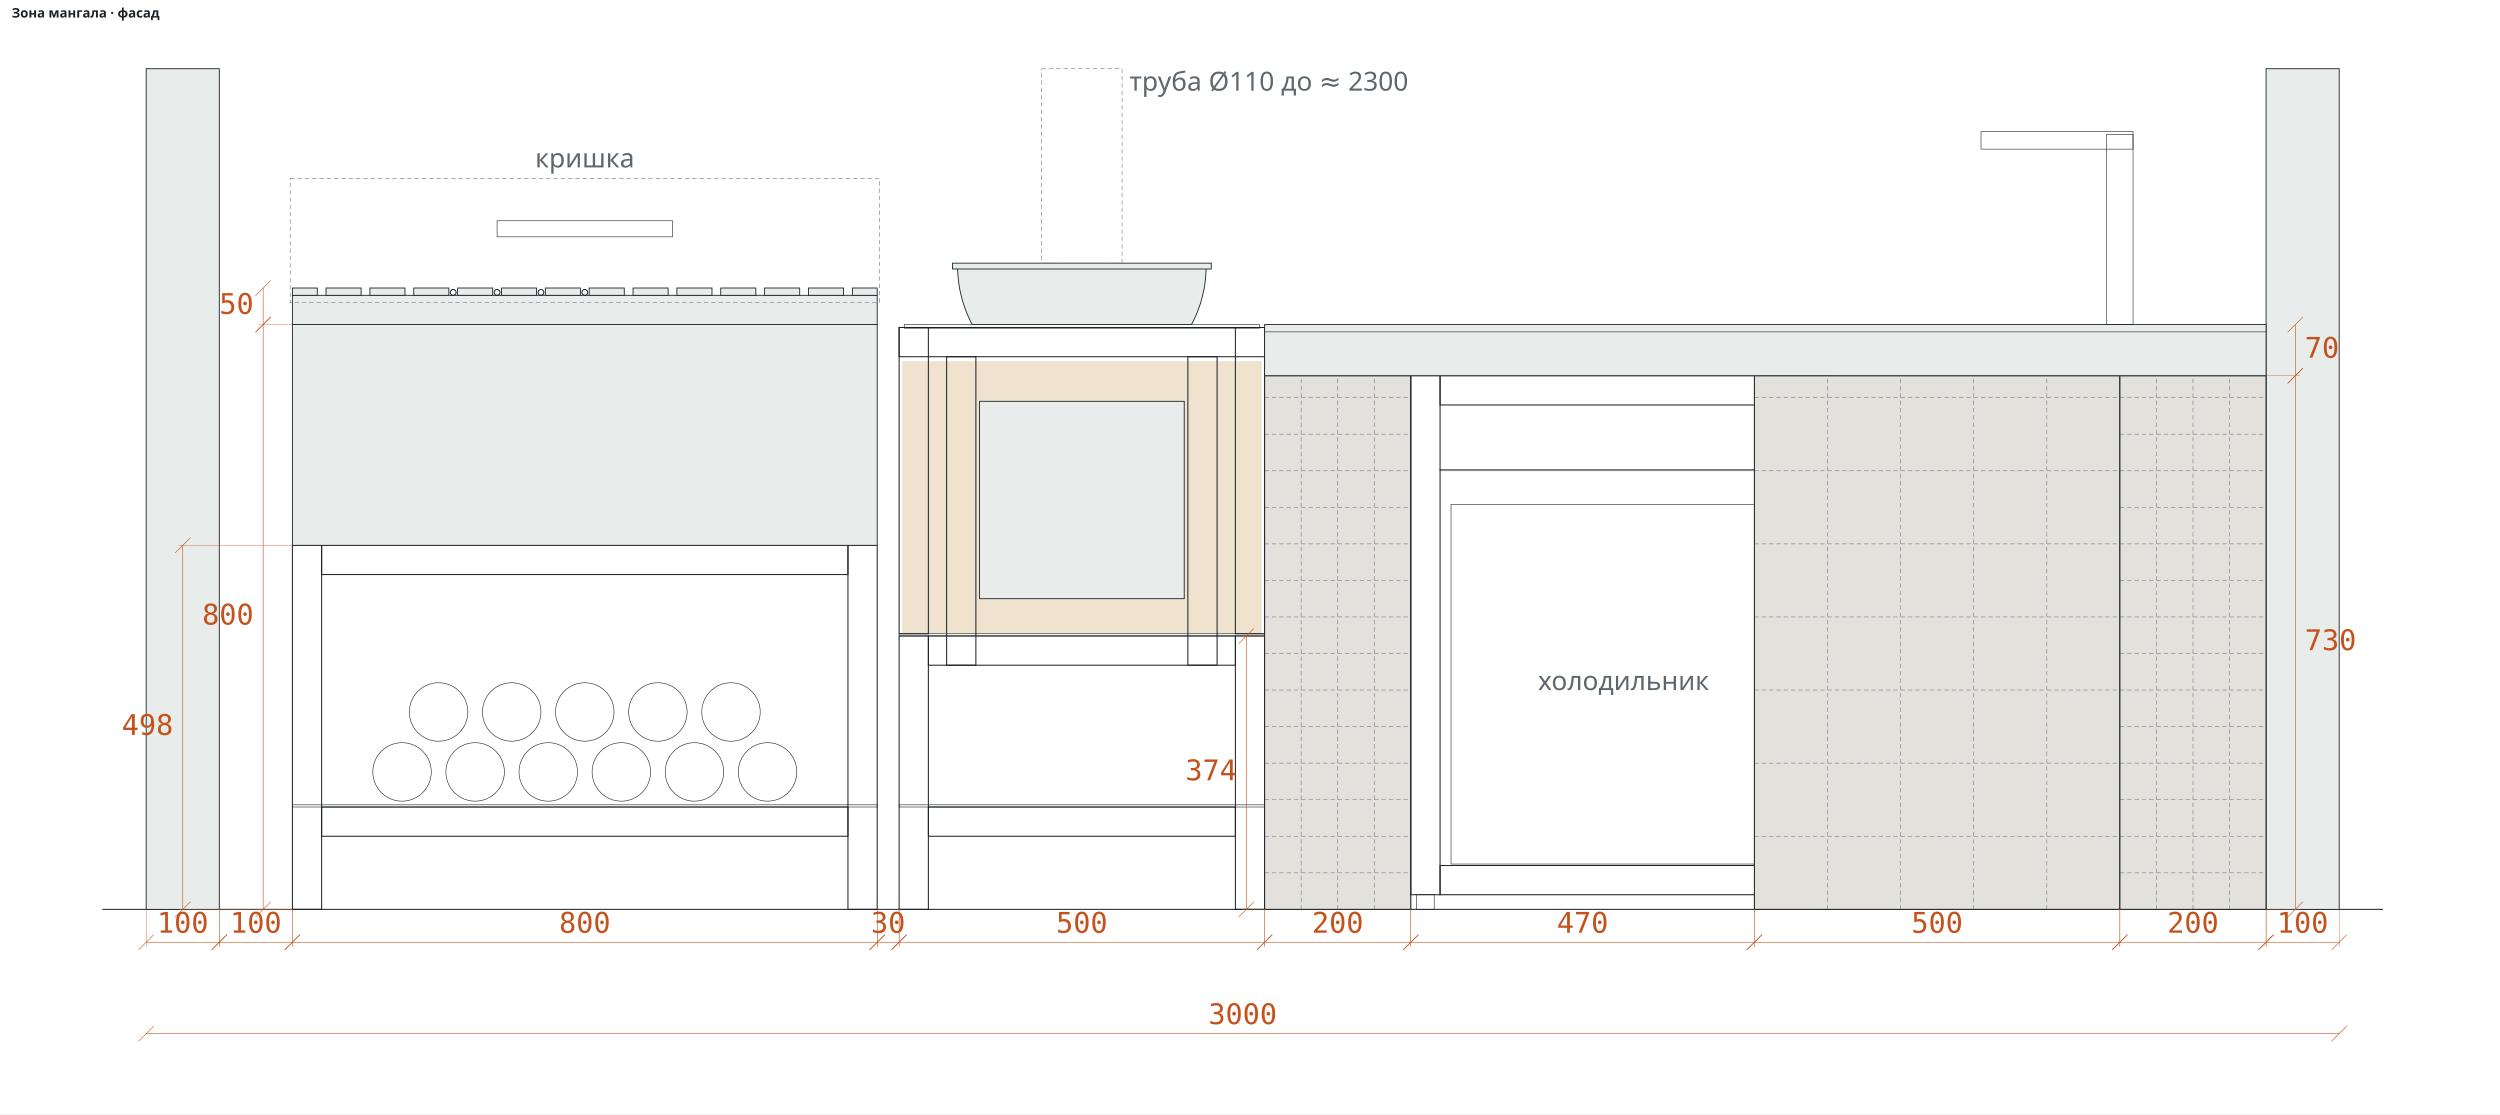
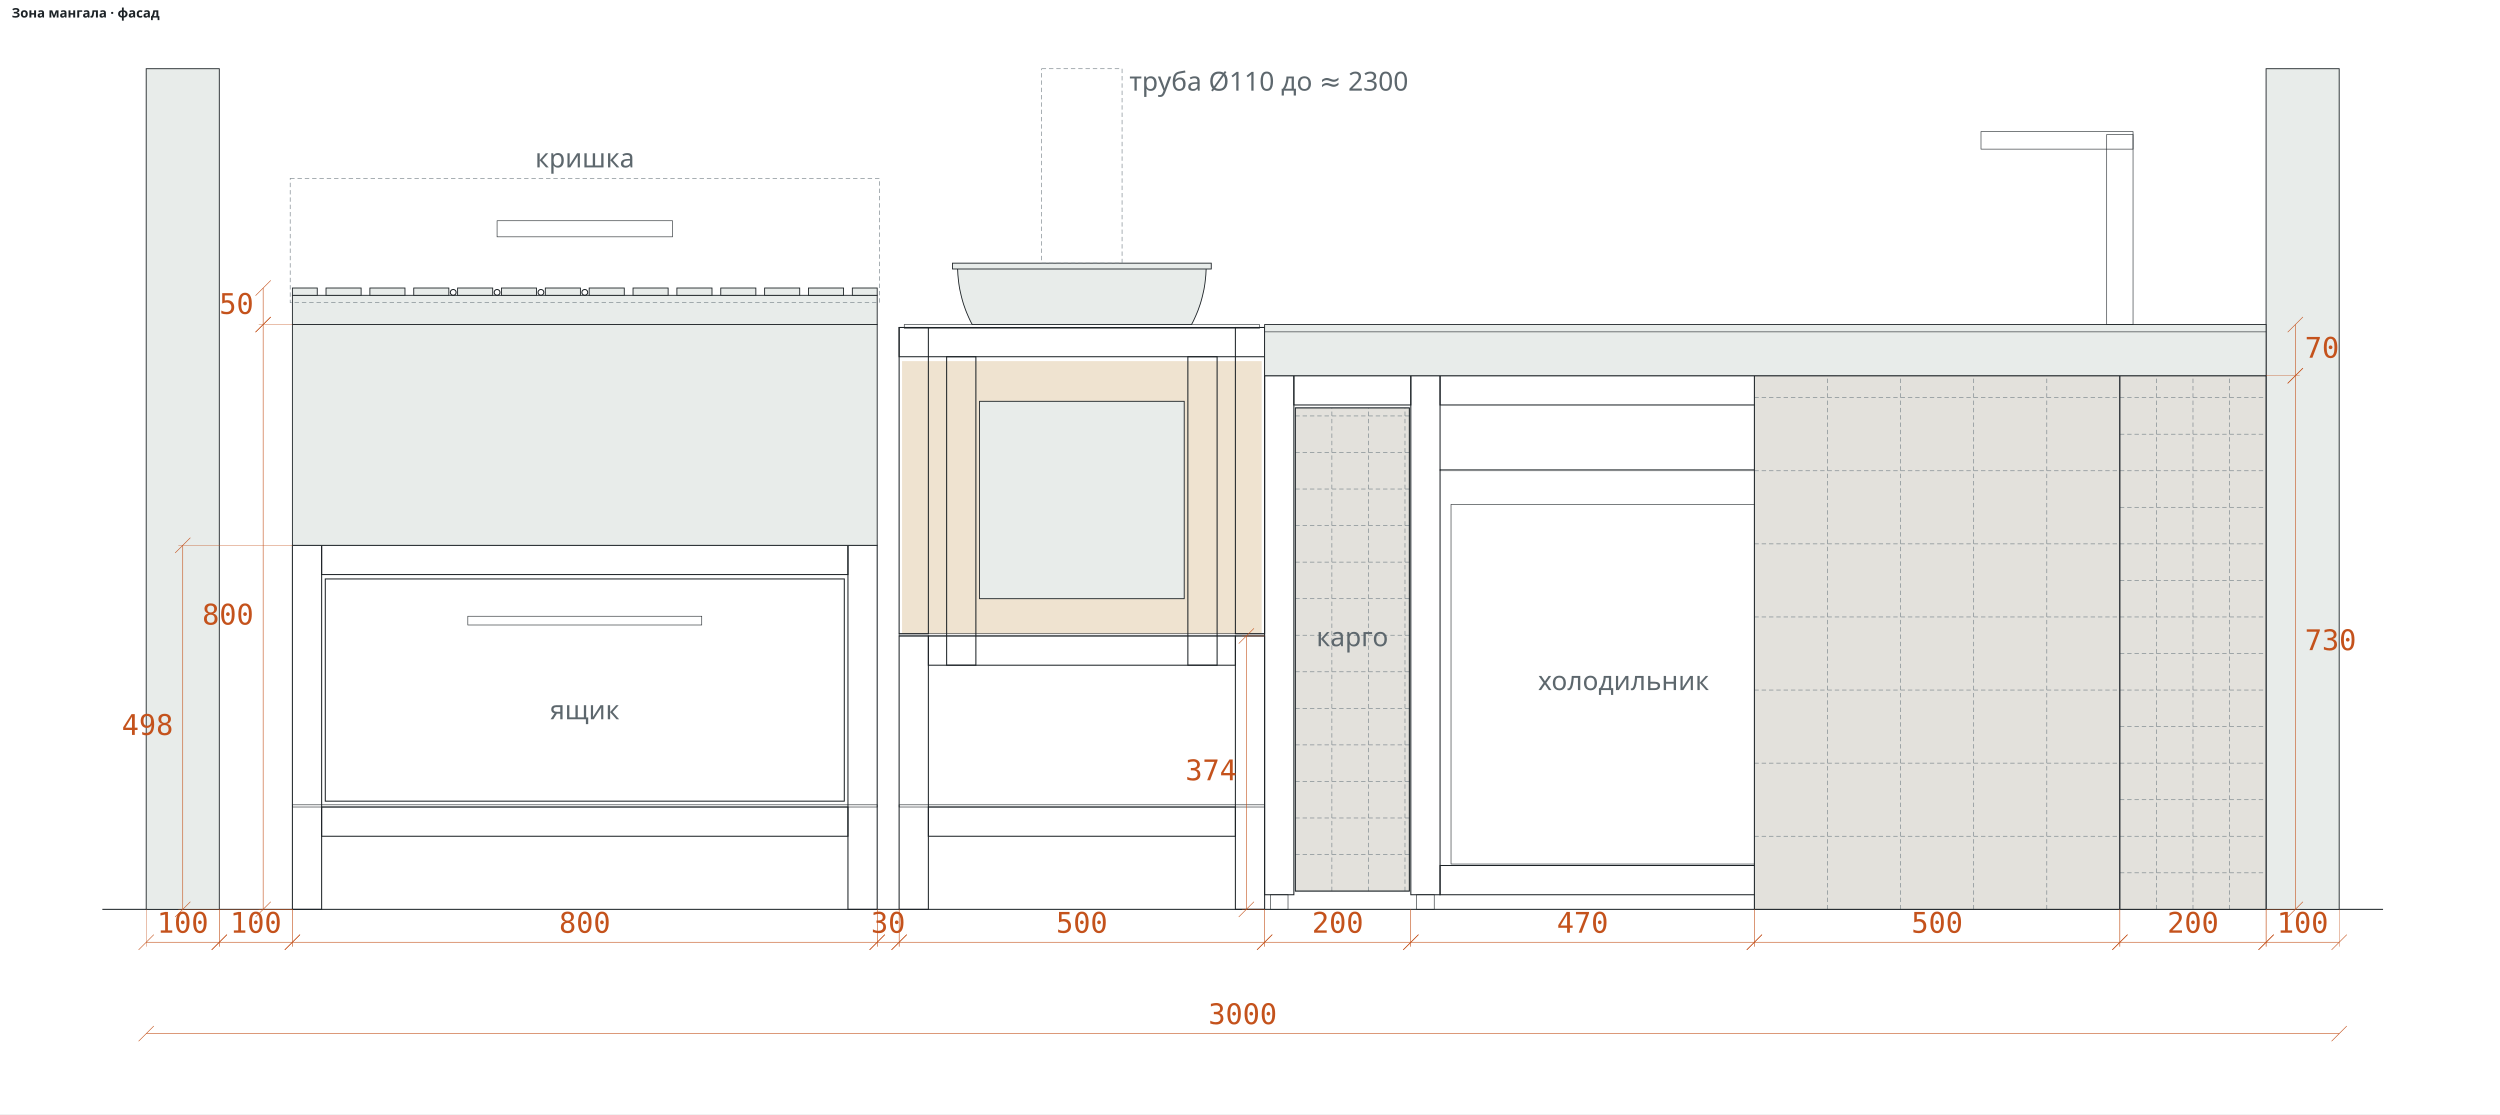
<svg xmlns="http://www.w3.org/2000/svg" viewBox="0 0 3420 1524" width="3420" height="1524">
  <style>.ol{fill:none;stroke:#1c2226;stroke-width:1.4}.thin{stroke-width:.8}.hid{fill:none;stroke:#7b868c;stroke-width:.9;stroke-dasharray:6 4}.cl{stroke:#7b868c;stroke-width:.7;stroke-dasharray:14 3 2 3}.brick{fill:#efe3d0;stroke:none}.stone{fill:#e3e1dc;stroke:#7b868c;stroke-width:.6}.fill{fill:#e8ecea;stroke:#1c2226;stroke-width:1.2}.dim{stroke:#c4521c;stroke-width:.8}.ext{stroke:#c4521c;stroke-width:.5}.lead{stroke:#5d676d;stroke-width:.7}.dt{fill:#c4521c;font:500 15px "IBM Plex Mono",Consolas,monospace}.note{fill:#5d676d;font:14px "IBM Plex Sans",Segoe UI,sans-serif}.lt{fill:#1c2226;font:13px "IBM Plex Sans",Segoe UI,sans-serif}.bub{fill:#fff;stroke:#1c2226;stroke-width:1}.bt{fill:#1c2226;font:600 13px "IBM Plex Mono",Consolas,monospace}.ttl{fill:#1c2226;font:600 18px "IBM Plex Sans",Segoe UI,sans-serif}</style>
  <rect width="100%" height="100%" fill="#ffffff" />
  <text class="ttl" x="16" y="24">Зона мангала · фасад</text>
  <g transform="translate(0 34)">
    <line class="ol" x1="140.0" y1="1210.0" x2="3260.0" y2="1210.0" />
    <rect class="fill" x="200.0" y="60.0" width="100.0" height="1150.0" />
    <rect class="fill" x="3100.0" y="60.0" width="100.0" height="1150.0" />
    <text class="note" x="250.0" y="90.0" text-anchor="start" style="font-size:36px" />
    <rect class="ol" x="400.0" y="712.0" width="40.0" height="498.0" />
    <rect class="ol" x="1160.0" y="712.0" width="40.0" height="498.0" />
    <rect class="ol" x="440.0" y="1070.0" width="720.0" height="40.0" />
    <rect class="ol" x="440.0" y="712.0" width="720.0" height="40.0" />
    <rect class="ol thin" x="400.0" y="1067.0" width="800.0" height="3.0" />
    <rect class="fill" x="400.0" y="410.0" width="800.0" height="302.0" />
    <rect class="fill" x="400.0" y="370.0" width="800.0" height="40.0" />
    <rect class="fill" x="400.0" y="360.0" width="34.0" height="10.0" />
    <rect class="fill" x="446.0" y="360.0" width="48.0" height="10.0" />
    <rect class="fill" x="506.0" y="360.0" width="48.0" height="10.0" />
    <rect class="fill" x="566.0" y="360.0" width="48.0" height="10.0" />
    <rect class="fill" x="626.0" y="360.0" width="48.0" height="10.0" />
    <rect class="fill" x="686.0" y="360.0" width="48.0" height="10.0" />
    <rect class="fill" x="746.0" y="360.0" width="48.0" height="10.0" />
    <rect class="fill" x="806.0" y="360.0" width="48.0" height="10.0" />
    <rect class="fill" x="866.0" y="360.0" width="48.0" height="10.0" />
    <rect class="fill" x="926.0" y="360.0" width="48.0" height="10.0" />
    <rect class="fill" x="986.0" y="360.0" width="48.0" height="10.0" />
    <rect class="fill" x="1046.0" y="360.0" width="48.0" height="10.0" />
    <rect class="fill" x="1106.0" y="360.0" width="48.0" height="10.0" />
    <rect class="fill" x="1166.0" y="360.0" width="34.0" height="10.0" />
    <circle class="ol" cx="620.0" cy="366.0" r="4" />
    <circle class="ol" cx="680.0" cy="366.0" r="4" />
    <circle class="ol" cx="740.0" cy="366.0" r="4" />
    <circle class="ol" cx="800.0" cy="366.0" r="4" />
    <rect class="hid" x="397.0" y="210.0" width="806.0" height="170.0" />
    <rect class="ol thin" x="680.0" y="268.0" width="240.0" height="22.0" />
    <text class="note" x="800.0" y="195.0" text-anchor="middle" style="font-size:36px">кришка</text>
-     <circle class="ol thin" cx="550.0" cy="1022.0" r="40" />
-     <circle class="ol thin" cx="650.0" cy="1022.0" r="40" />
-     <circle class="ol thin" cx="750.0" cy="1022.0" r="40" />
-     <circle class="ol thin" cx="850.0" cy="1022.0" r="40" />
-     <circle class="ol thin" cx="950.0" cy="1022.0" r="40" />
-     <circle class="ol thin" cx="1050.0" cy="1022.0" r="40" />
-     <circle class="ol thin" cx="600.0" cy="940.0" r="40" />
-     <circle class="ol thin" cx="700.0" cy="940.0" r="40" />
-     <circle class="ol thin" cx="800.0" cy="940.0" r="40" />
-     <circle class="ol thin" cx="900.0" cy="940.0" r="40" />
-     <circle class="ol thin" cx="1000.0" cy="940.0" r="40" />
+     <rect class="ol" x="445.0" y="758.0" width="710.0" height="304.0" />
+     <rect class="ol thin" x="640.0" y="809.0" width="320.0" height="12.0" />
+     <text class="note" x="800.0" y="950.0" text-anchor="middle" style="font-size:36px">ящик</text>
    <rect class="ol" x="1230.0" y="836.0" width="40.0" height="374.0" />
    <rect class="ol" x="1690.0" y="836.0" width="40.0" height="374.0" />
    <rect class="ol" x="1270.0" y="1070.0" width="420.0" height="40.0" />
    <rect class="ol" x="1270.0" y="836.0" width="420.0" height="40.0" />
    <rect class="ol thin" x="1230.0" y="1067.0" width="500.0" height="3.0" />
    <rect class="brick" x="1234.0" y="460.0" width="492.0" height="373.0" />
    <rect class="ol thin" x="1230.0" y="833.0" width="500.0" height="3.0" />
    <rect class="ol" x="1230.0" y="414.0" width="40.0" height="419.0" />
    <rect class="ol" x="1690.0" y="414.0" width="40.0" height="419.0" />
    <rect class="ol" x="1230.0" y="414.0" width="500.0" height="40.0" />
    <rect class="ol" x="1295.0" y="454.0" width="40.0" height="422.0" />
    <rect class="ol" x="1625.0" y="454.0" width="40.0" height="422.0" />
    <rect class="fill" x="1340.0" y="515.0" width="280.0" height="270.0" />
    <rect class="ol thin" x="1237.0" y="410.0" width="486.0" height="5.0" />
    <polygon class="fill" points="1330.0,410.0 1327.9,406.0 1326.0,402.0 1324.2,398.0 1322.5,394.0 1320.9,390.0 1319.5,386.0 1318.1,382.0 1316.9,378.0 1315.8,374.0 1314.8,370.0 1313.9,366.0 1313.0,362.0 1312.3,358.0 1311.7,354.0 1311.2,350.0 1310.8,346.0 1310.4,342.0 1310.2,338.0 1310.0,334.0 1310.0,330.0 1650.0,330.0 1650.0,334.0 1649.8,338.0 1649.6,342.0 1649.2,346.0 1648.8,350.0 1648.3,354.0 1647.7,358.0 1647.0,362.0 1646.1,366.0 1645.2,370.0 1644.2,374.0 1643.1,378.0 1641.9,382.0 1640.5,386.0 1639.1,390.0 1637.5,394.0 1635.8,398.0 1634.0,402.0 1632.1,406.0 1630.0,410.0" />
    <rect class="fill" x="1303.0" y="326.0" width="354.0" height="8.0" />
    <rect class="hid" x="1425.0" y="60.0" width="110.0" height="266.0" />
    <text class="note" x="1545.0" y="90.0" text-anchor="start" style="font-size:36px">труба Ø110 до ≈ 2300</text>
-     <rect class="stone" x="1730.0" y="480.0" width="200.0" height="730.0" />
-     <line class="hid" x1="1780.0" y1="1210.0" x2="1780.0" y2="480.0" />
-     <line class="hid" x1="1830.0" y1="1210.0" x2="1830.0" y2="480.0" />
-     <line class="hid" x1="1880.0" y1="1210.0" x2="1880.0" y2="480.0" />
-     <line class="hid" x1="1730.0" y1="1160.0" x2="1930.0" y2="1160.0" />
-     <line class="hid" x1="1730.0" y1="1110.0" x2="1930.0" y2="1110.0" />
-     <line class="hid" x1="1730.0" y1="1060.0" x2="1930.0" y2="1060.0" />
-     <line class="hid" x1="1730.0" y1="1010.0" x2="1930.0" y2="1010.0" />
-     <line class="hid" x1="1730.0" y1="960.0" x2="1930.0" y2="960.0" />
-     <line class="hid" x1="1730.0" y1="910.0" x2="1930.0" y2="910.0" />
-     <line class="hid" x1="1730.0" y1="860.0" x2="1930.0" y2="860.0" />
-     <line class="hid" x1="1730.0" y1="810.0" x2="1930.0" y2="810.0" />
-     <line class="hid" x1="1730.0" y1="760.0" x2="1930.0" y2="760.0" />
-     <line class="hid" x1="1730.0" y1="710.0" x2="1930.0" y2="710.0" />
-     <line class="hid" x1="1730.0" y1="660.0" x2="1930.0" y2="660.0" />
-     <line class="hid" x1="1730.0" y1="610.0" x2="1930.0" y2="610.0" />
-     <line class="hid" x1="1730.0" y1="560.0" x2="1930.0" y2="560.0" />
-     <line class="hid" x1="1730.0" y1="510.0" x2="1930.0" y2="510.0" />
-     <rect class="ol" x="1730.0" y="480.0" width="200.0" height="730.0" />
+     <rect class="ol" x="1730.0" y="480.0" width="40.0" height="710.0" />
+     <rect class="ol thin" x="1738.0" y="1190.0" width="24.0" height="20.0" />
+     <rect class="ol" x="1770.0" y="480.0" width="160.0" height="40.0" />
+     <rect class="stone" x="1772.0" y="524.0" width="156.0" height="661.0" />
+     <line class="hid" x1="1822.0" y1="1185.0" x2="1822.0" y2="524.0" />
+     <line class="hid" x1="1872.0" y1="1185.0" x2="1872.0" y2="524.0" />
+     <line class="hid" x1="1922.0" y1="1185.0" x2="1922.0" y2="524.0" />
+     <line class="hid" x1="1772.0" y1="1135.0" x2="1928.0" y2="1135.0" />
+     <line class="hid" x1="1772.0" y1="1085.0" x2="1928.0" y2="1085.0" />
+     <line class="hid" x1="1772.0" y1="1035.0" x2="1928.0" y2="1035.0" />
+     <line class="hid" x1="1772.0" y1="985.0" x2="1928.0" y2="985.0" />
+     <line class="hid" x1="1772.0" y1="935.0" x2="1928.0" y2="935.0" />
+     <line class="hid" x1="1772.0" y1="885.0" x2="1928.0" y2="885.0" />
+     <line class="hid" x1="1772.0" y1="835.0" x2="1928.0" y2="835.0" />
+     <line class="hid" x1="1772.0" y1="785.0" x2="1928.0" y2="785.0" />
+     <line class="hid" x1="1772.0" y1="735.0" x2="1928.0" y2="735.0" />
+     <line class="hid" x1="1772.0" y1="685.0" x2="1928.0" y2="685.0" />
+     <line class="hid" x1="1772.0" y1="635.0" x2="1928.0" y2="635.0" />
+     <line class="hid" x1="1772.0" y1="585.0" x2="1928.0" y2="585.0" />
+     <line class="hid" x1="1772.0" y1="535.0" x2="1928.0" y2="535.0" />
+     <rect class="ol" x="1772.0" y="524.0" width="156.0" height="661.0" />
+     <text class="note" x="1850.0" y="850.0" text-anchor="middle" style="font-size:36px">карго</text>
    <rect class="ol" x="1930.0" y="480.0" width="40.0" height="710.0" />
    <rect class="ol thin" x="1938.0" y="1190.0" width="24.0" height="20.0" />
    <rect class="ol" x="2472.0" y="480.0" width="40.0" height="710.0" />
    <rect class="ol thin" x="2480.0" y="1190.0" width="24.0" height="20.0" />
    <rect class="ol" x="1970.0" y="1150.0" width="502.0" height="40.0" />
    <rect class="ol" x="1970.0" y="480.0" width="502.0" height="40.0" />
    <rect class="ol thin" x="1970.0" y="608.0" width="502.0" height="2.0" />
    <rect class="ol thin" x="1985.0" y="656.0" width="472.0" height="492.0" />
    <text class="note" x="2221.0" y="910.0" text-anchor="middle" style="font-size:36px">холодильник</text>
    <rect class="stone" x="2400.0" y="480.0" width="500.0" height="730.0" />
    <line class="hid" x1="2500.0" y1="1210.0" x2="2500.0" y2="480.0" />
    <line class="hid" x1="2600.0" y1="1210.0" x2="2600.0" y2="480.0" />
    <line class="hid" x1="2700.0" y1="1210.0" x2="2700.0" y2="480.0" />
    <line class="hid" x1="2800.0" y1="1210.0" x2="2800.0" y2="480.0" />
    <line class="hid" x1="2400.0" y1="1110.0" x2="2900.0" y2="1110.0" />
    <line class="hid" x1="2400.0" y1="1010.0" x2="2900.0" y2="1010.0" />
    <line class="hid" x1="2400.0" y1="910.0" x2="2900.0" y2="910.0" />
    <line class="hid" x1="2400.0" y1="810.0" x2="2900.0" y2="810.0" />
    <line class="hid" x1="2400.0" y1="710.0" x2="2900.0" y2="710.0" />
    <line class="hid" x1="2400.0" y1="610.0" x2="2900.0" y2="610.0" />
    <line class="hid" x1="2400.0" y1="510.0" x2="2900.0" y2="510.0" />
    <rect class="ol" x="2400.0" y="480.0" width="500.0" height="730.0" />
    <rect class="stone" x="2900.0" y="480.0" width="200.0" height="730.0" />
    <line class="hid" x1="2950.0" y1="1210.0" x2="2950.0" y2="480.0" />
    <line class="hid" x1="3000.0" y1="1210.0" x2="3000.0" y2="480.0" />
    <line class="hid" x1="3050.0" y1="1210.0" x2="3050.0" y2="480.0" />
    <line class="hid" x1="2900.0" y1="1160.0" x2="3100.0" y2="1160.0" />
    <line class="hid" x1="2900.0" y1="1110.0" x2="3100.0" y2="1110.0" />
    <line class="hid" x1="2900.0" y1="1060.0" x2="3100.0" y2="1060.0" />
    <line class="hid" x1="2900.0" y1="1010.0" x2="3100.0" y2="1010.0" />
    <line class="hid" x1="2900.0" y1="960.0" x2="3100.0" y2="960.0" />
    <line class="hid" x1="2900.0" y1="910.0" x2="3100.0" y2="910.0" />
    <line class="hid" x1="2900.0" y1="860.0" x2="3100.0" y2="860.0" />
    <line class="hid" x1="2900.0" y1="810.0" x2="3100.0" y2="810.0" />
    <line class="hid" x1="2900.0" y1="760.0" x2="3100.0" y2="760.0" />
    <line class="hid" x1="2900.0" y1="710.0" x2="3100.0" y2="710.0" />
    <line class="hid" x1="2900.0" y1="660.0" x2="3100.0" y2="660.0" />
    <line class="hid" x1="2900.0" y1="610.0" x2="3100.0" y2="610.0" />
    <line class="hid" x1="2900.0" y1="560.0" x2="3100.0" y2="560.0" />
    <line class="hid" x1="2900.0" y1="510.0" x2="3100.0" y2="510.0" />
    <rect class="ol" x="2900.0" y="480.0" width="200.0" height="730.0" />
    <rect class="fill" x="1730.0" y="410.0" width="1370.0" height="70.0" />
    <line class="ol thin" x1="1730.0" y1="420.0" x2="3100.0" y2="420.0" />
    <rect class="ol thin" x="2882.0" y="150.0" width="36.0" height="260.0" />
    <rect class="ol thin" x="2710.0" y="146.0" width="208.0" height="24.0" />
    <line class="ext" x1="200.0" y1="1210.0" x2="200.0" y2="1261.0" />
    <line class="ext" x1="300.0" y1="1210.0" x2="300.0" y2="1261.0" />
    <line class="dim" x1="200.0" y1="1255.0" x2="300.0" y2="1255.0" />
    <line class="dim" x1="189.6" y1="1265.4" x2="210.4" y2="1244.6" />
    <line class="dim" x1="289.6" y1="1265.4" x2="310.4" y2="1244.6" />
    <text class="dt" x="250.0" y="1242.0" text-anchor="middle" style="font-size:39px">100</text>
    <line class="ext" x1="300.0" y1="1210.0" x2="300.0" y2="1261.0" />
    <line class="ext" x1="400.0" y1="1210.0" x2="400.0" y2="1261.0" />
    <line class="dim" x1="300.0" y1="1255.0" x2="400.0" y2="1255.0" />
    <line class="dim" x1="289.6" y1="1265.4" x2="310.4" y2="1244.6" />
    <line class="dim" x1="389.6" y1="1265.4" x2="410.4" y2="1244.6" />
    <text class="dt" x="350.0" y="1242.0" text-anchor="middle" style="font-size:39px">100</text>
    <line class="ext" x1="400.0" y1="1210.0" x2="400.0" y2="1261.0" />
    <line class="ext" x1="1200.0" y1="1210.0" x2="1200.0" y2="1261.0" />
    <line class="dim" x1="400.0" y1="1255.0" x2="1200.0" y2="1255.0" />
    <line class="dim" x1="389.6" y1="1265.4" x2="410.4" y2="1244.6" />
    <line class="dim" x1="1189.6" y1="1265.4" x2="1210.4" y2="1244.6" />
    <text class="dt" x="800.0" y="1242.0" text-anchor="middle" style="font-size:39px">800</text>
    <line class="ext" x1="1200.0" y1="1210.0" x2="1200.0" y2="1261.0" />
    <line class="ext" x1="1230.0" y1="1210.0" x2="1230.0" y2="1261.0" />
    <line class="dim" x1="1200.0" y1="1255.0" x2="1230.0" y2="1255.0" />
    <line class="dim" x1="1189.6" y1="1265.4" x2="1210.4" y2="1244.6" />
    <line class="dim" x1="1219.6" y1="1265.4" x2="1240.4" y2="1244.6" />
    <text class="dt" x="1215.0" y="1242.0" text-anchor="middle" style="font-size:39px">30</text>
    <line class="ext" x1="1230.0" y1="1210.0" x2="1230.0" y2="1261.0" />
    <line class="ext" x1="1730.0" y1="1210.0" x2="1730.0" y2="1261.0" />
    <line class="dim" x1="1230.0" y1="1255.0" x2="1730.0" y2="1255.0" />
    <line class="dim" x1="1219.6" y1="1265.4" x2="1240.4" y2="1244.6" />
    <line class="dim" x1="1719.6" y1="1265.4" x2="1740.4" y2="1244.6" />
    <text class="dt" x="1480.0" y="1242.0" text-anchor="middle" style="font-size:39px">500</text>
    <line class="ext" x1="1730.0" y1="1210.0" x2="1730.0" y2="1261.0" />
    <line class="ext" x1="1930.0" y1="1210.0" x2="1930.0" y2="1261.0" />
    <line class="dim" x1="1730.0" y1="1255.0" x2="1930.0" y2="1255.0" />
    <line class="dim" x1="1719.6" y1="1265.4" x2="1740.4" y2="1244.6" />
    <line class="dim" x1="1919.6" y1="1265.4" x2="1940.4" y2="1244.6" />
    <text class="dt" x="1830.0" y="1242.0" text-anchor="middle" style="font-size:39px">200</text>
    <line class="ext" x1="1930.0" y1="1210.0" x2="1930.0" y2="1261.0" />
    <line class="ext" x1="2400.0" y1="1210.0" x2="2400.0" y2="1261.0" />
    <line class="dim" x1="1930.0" y1="1255.0" x2="2400.0" y2="1255.0" />
    <line class="dim" x1="1919.6" y1="1265.4" x2="1940.4" y2="1244.6" />
    <line class="dim" x1="2389.6" y1="1265.4" x2="2410.4" y2="1244.6" />
    <text class="dt" x="2165.0" y="1242.0" text-anchor="middle" style="font-size:39px">470</text>
    <line class="ext" x1="2400.0" y1="1210.0" x2="2400.0" y2="1261.0" />
    <line class="ext" x1="2900.0" y1="1210.0" x2="2900.0" y2="1261.0" />
    <line class="dim" x1="2400.0" y1="1255.0" x2="2900.0" y2="1255.0" />
    <line class="dim" x1="2389.6" y1="1265.4" x2="2410.4" y2="1244.6" />
    <line class="dim" x1="2889.6" y1="1265.4" x2="2910.4" y2="1244.6" />
    <text class="dt" x="2650.0" y="1242.0" text-anchor="middle" style="font-size:39px">500</text>
    <line class="ext" x1="2900.0" y1="1210.0" x2="2900.0" y2="1261.0" />
    <line class="ext" x1="3100.0" y1="1210.0" x2="3100.0" y2="1261.0" />
    <line class="dim" x1="2900.0" y1="1255.0" x2="3100.0" y2="1255.0" />
    <line class="dim" x1="2889.6" y1="1265.4" x2="2910.4" y2="1244.6" />
    <line class="dim" x1="3089.6" y1="1265.4" x2="3110.4" y2="1244.6" />
    <text class="dt" x="3000.0" y="1242.0" text-anchor="middle" style="font-size:39px">200</text>
    <line class="ext" x1="3100.0" y1="1210.0" x2="3100.0" y2="1261.0" />
    <line class="ext" x1="3200.0" y1="1210.0" x2="3200.0" y2="1261.0" />
    <line class="dim" x1="3100.0" y1="1255.0" x2="3200.0" y2="1255.0" />
    <line class="dim" x1="3089.6" y1="1265.4" x2="3110.4" y2="1244.6" />
    <line class="dim" x1="3189.6" y1="1265.4" x2="3210.4" y2="1244.6" />
    <text class="dt" x="3150.0" y="1242.0" text-anchor="middle" style="font-size:39px">100</text>
    <line class="dim" x1="200.0" y1="1380.0" x2="3200.0" y2="1380.0" />
    <line class="dim" x1="189.6" y1="1390.4" x2="210.4" y2="1369.6" />
    <line class="dim" x1="3189.6" y1="1390.4" x2="3210.4" y2="1369.6" />
    <text class="dt" x="1700.0" y="1367.0" text-anchor="middle" style="font-size:39px">3000</text>
    <line class="ext" x1="400.0" y1="1210.0" x2="354.0" y2="1210.0" />
    <line class="ext" x1="400.0" y1="410.0" x2="354.0" y2="410.0" />
    <line class="dim" x1="360.0" y1="1210.0" x2="360.0" y2="410.0" />
    <line class="dim" x1="349.6" y1="1220.4" x2="370.4" y2="1199.6" />
    <line class="dim" x1="349.6" y1="420.4" x2="370.4" y2="399.6" />
    <text class="dt" x="347.0" y="820.4" text-anchor="end" style="font-size:39px">800</text>
    <line class="dim" x1="360.0" y1="410.0" x2="360.0" y2="360.0" />
    <line class="dim" x1="349.6" y1="420.4" x2="370.4" y2="399.6" />
    <line class="dim" x1="349.6" y1="370.4" x2="370.4" y2="349.6" />
    <text class="dt" x="347.0" y="395.4" text-anchor="end" style="font-size:39px">50</text>
    <line class="ext" x1="400.0" y1="1210.0" x2="244.0" y2="1210.0" />
    <line class="ext" x1="400.0" y1="712.0" x2="244.0" y2="712.0" />
    <line class="dim" x1="250.0" y1="1210.0" x2="250.0" y2="712.0" />
    <line class="dim" x1="239.6" y1="1220.4" x2="260.4" y2="1199.6" />
    <line class="dim" x1="239.6" y1="722.4" x2="260.4" y2="701.6" />
    <text class="dt" x="237.0" y="971.4" text-anchor="end" style="font-size:39px">498</text>
    <line class="ext" x1="3100.0" y1="1210.0" x2="3146.0" y2="1210.0" />
    <line class="ext" x1="3100.0" y1="480.0" x2="3146.0" y2="480.0" />
    <line class="dim" x1="3140.0" y1="1210.0" x2="3140.0" y2="480.0" />
    <line class="dim" x1="3129.6" y1="1220.4" x2="3150.4" y2="1199.6" />
    <line class="dim" x1="3129.6" y1="490.4" x2="3150.4" y2="469.6" />
    <text class="dt" x="3153.0" y="855.4" text-anchor="start" style="font-size:39px">730</text>
    <line class="dim" x1="3140.0" y1="480.0" x2="3140.0" y2="410.0" />
    <line class="dim" x1="3129.6" y1="490.4" x2="3150.4" y2="469.6" />
    <line class="dim" x1="3129.6" y1="420.4" x2="3150.4" y2="399.6" />
    <text class="dt" x="3153.0" y="455.4" text-anchor="start" style="font-size:39px">70</text>
    <line class="ext" x1="1730.0" y1="1210.0" x2="1699.0" y2="1210.0" />
    <line class="ext" x1="1730.0" y1="836.0" x2="1699.0" y2="836.0" />
    <line class="dim" x1="1705.0" y1="1210.0" x2="1705.0" y2="836.0" />
    <line class="dim" x1="1694.6" y1="1220.4" x2="1715.4" y2="1199.6" />
    <line class="dim" x1="1694.6" y1="846.4" x2="1715.4" y2="825.6" />
    <text class="dt" x="1692.0" y="1033.4" text-anchor="end" style="font-size:39px">374</text>
  </g>
</svg>
